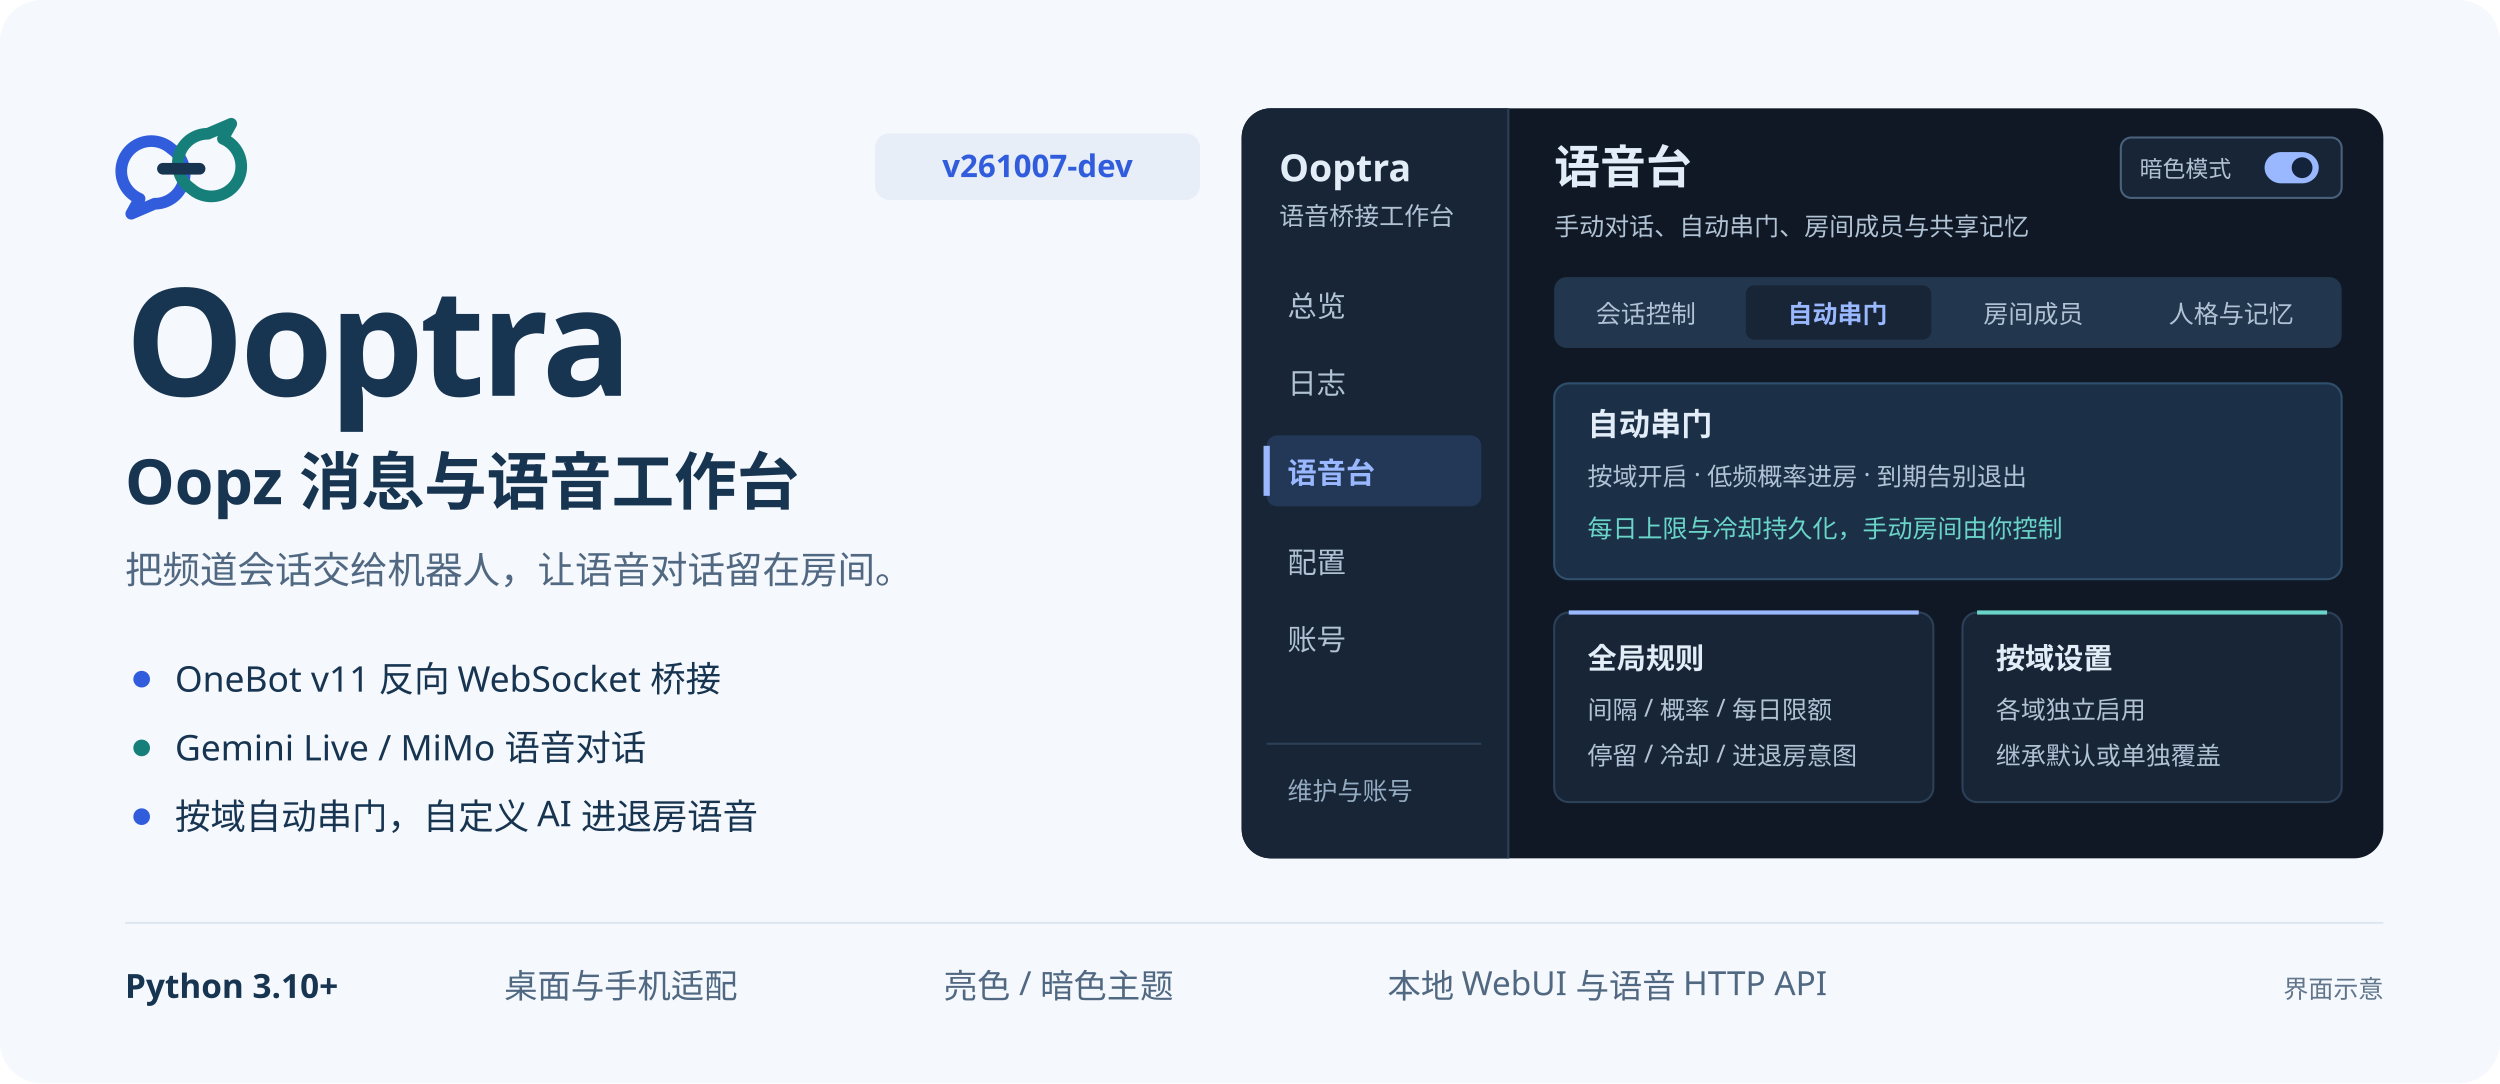
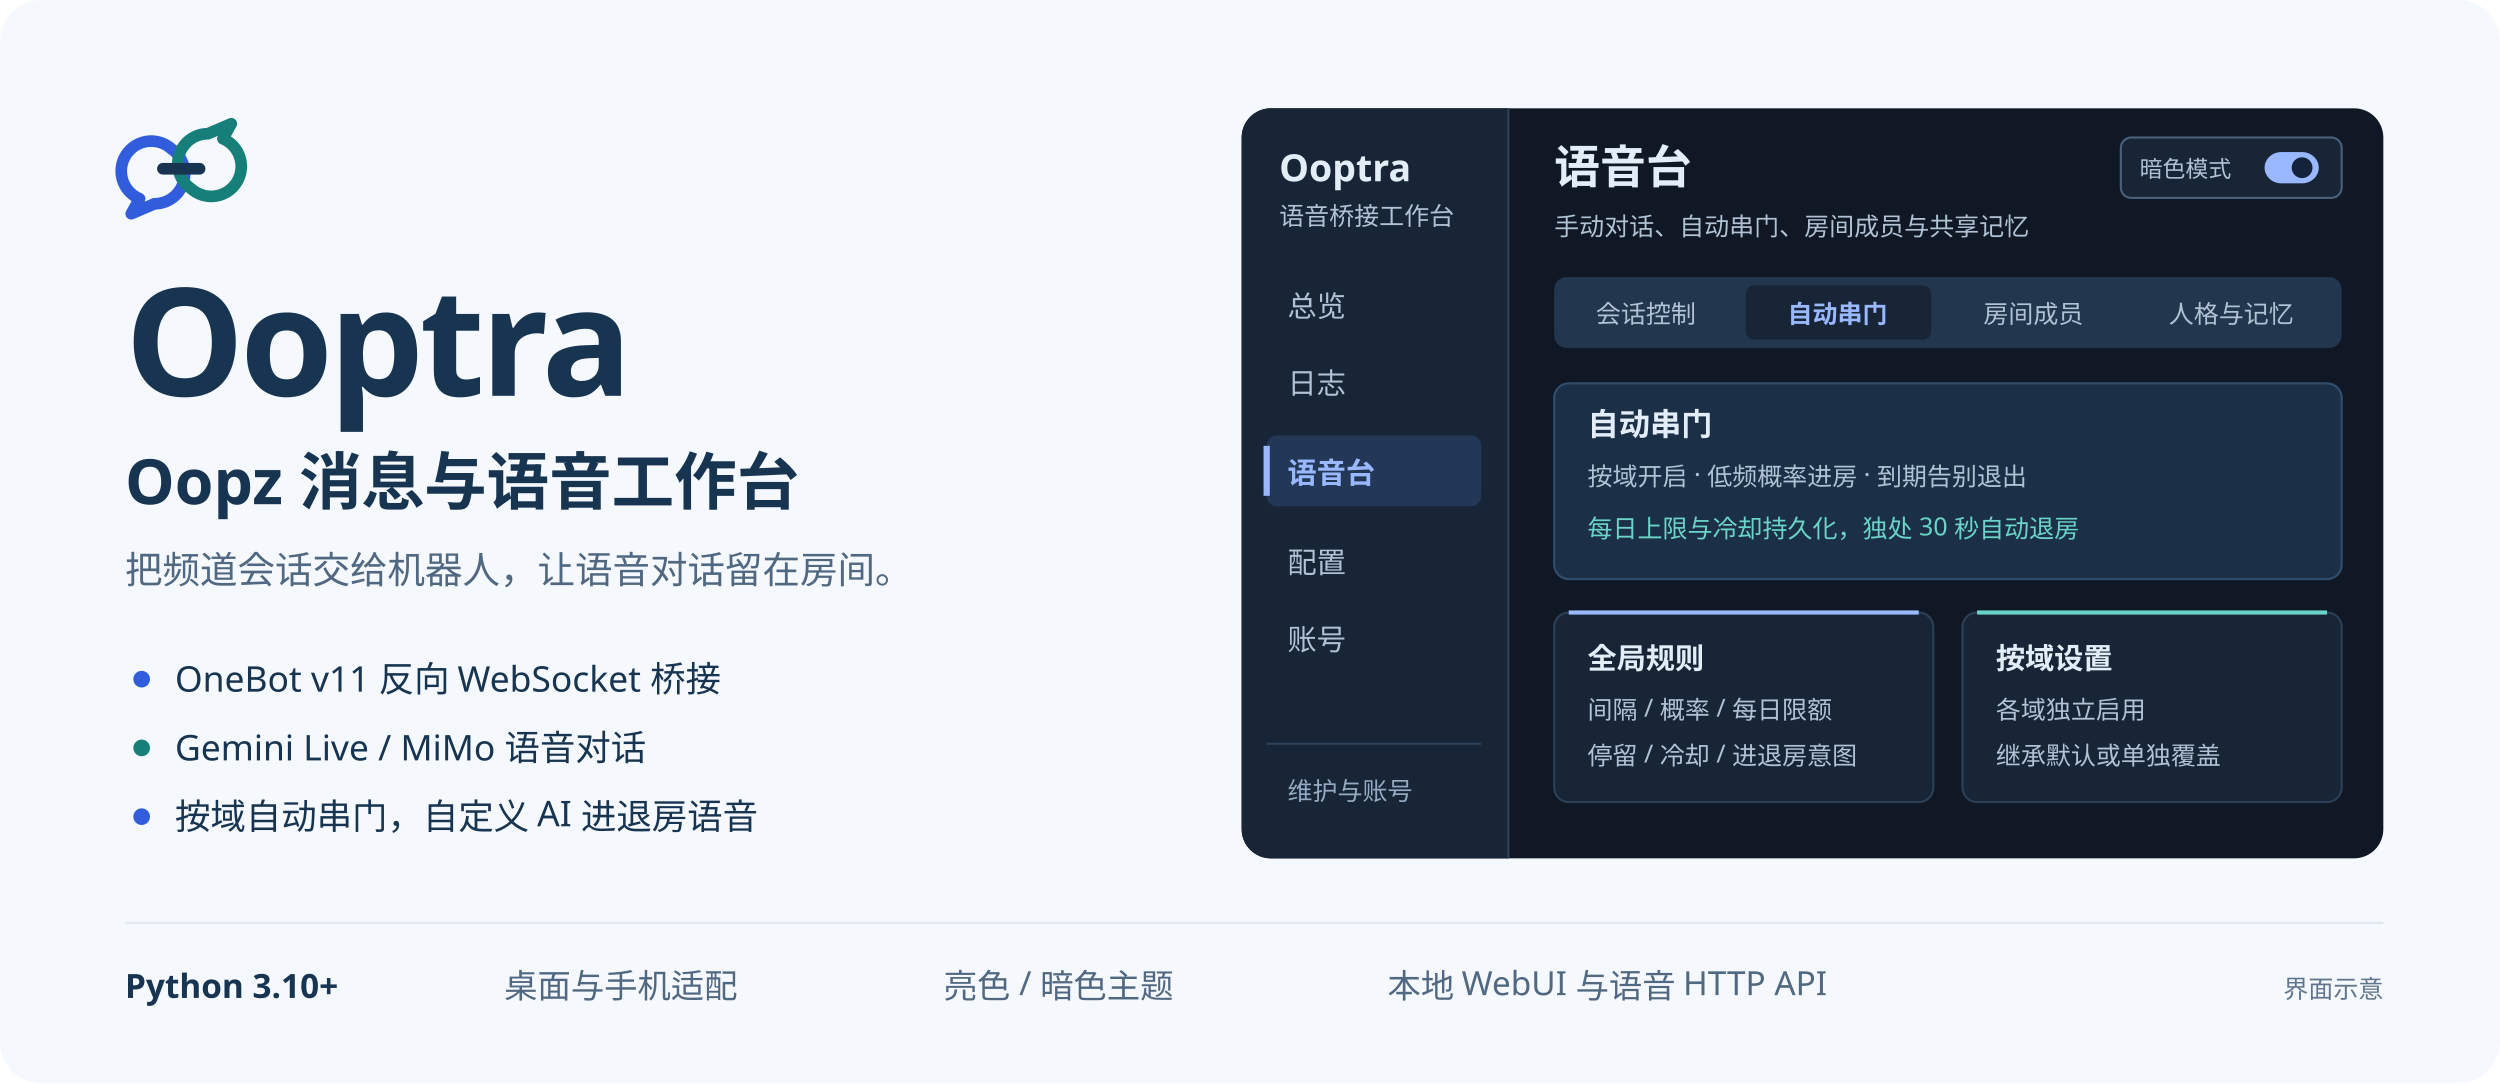
<svg xmlns="http://www.w3.org/2000/svg" width="1200" height="520" viewBox="0 0 1200 520" role="img" aria-labelledby="hero-title hero-desc">
  <defs>
    <g id="hero-logo" fill="none" stroke-width="7" stroke-linejoin="round">
      <path d="M34 28a18 18 0 1 0-19 30l-5 9 14-6a18 18 0 0 0 10-33Z" stroke="#315DDC" />
      <path d="M46 52a18 18 0 1 0 19-30l5-9-14 6a18 18 0 0 0-10 33Z" stroke="#167F7A" />
      <path d="M29 40h22" stroke="#173451" stroke-linecap="round" />
    </g>
  </defs>
  <g font-family="Segoe UI, Microsoft YaHei UI, PingFang SC, sans-serif">
    <rect width="1200" height="520" rx="20" fill="#F5F8FC" />
    <use href="#hero-logo" transform="translate(55 49) scale(.8)" />
-     <rect x="420" y="64" width="156" height="32" rx="7" fill="#E7EEF7" />
-     <text x="498" y="85" text-anchor="middle" font-size="15" font-weight="600" fill="#315DDC">v261007-dev</text>
    <text x="60" y="190" font-size="72" font-weight="700" letter-spacing="-2" fill="#173451">Ooptra</text>
    <text x="60" y="242" font-size="30" font-weight="600" fill="#173451">Oopz 消息与语音工作台</text>
    <text x="60" y="280" font-size="18" fill="#506881">把频道会话交给机器人，让语音对话留在房间。</text>
    <circle cx="68" cy="326" r="4" fill="#315DDC" />
    <text x="84" y="332" font-size="17" fill="#173451">OneBot v11 反向 WebSocket 桥接</text>
    <circle cx="68" cy="359" r="4" fill="#167F7A" />
    <text x="84" y="365" font-size="17" fill="#173451">Gemini Live / MiMo 语音对话</text>
    <circle cx="68" cy="392" r="4" fill="#315DDC" />
    <text x="84" y="398" font-size="17" fill="#173451">按域自动串门，自定义 AI 进退房语音</text>
    <rect x="596" y="52" width="548" height="360" rx="14" fill="#0F1824" />
    <path d="M610 52h114v360H610a14 14 0 0 1-14-14V66a14 14 0 0 1 14-14Z" fill="#172537" />
    <path d="M724 52v360" stroke="#2C4058" />
    <text x="614" y="87" font-size="18" font-weight="700" fill="#E2EDF7">Ooptra</text>
    <text x="614" y="108" font-size="12" fill="#B0C2D4">语音桥接工作台</text>
    <text x="618" y="152" font-size="14" fill="#B0C2D4">总览</text>
    <text x="618" y="189" font-size="14" fill="#B0C2D4">日志</text>
    <rect x="608" y="209" width="103" height="34" rx="5" fill="#233857" />
    <path d="M608 214v24" stroke="#9AB8FF" stroke-width="3" />
    <text x="618" y="232" font-size="14" font-weight="600" fill="#9AB8FF">语音台</text>
    <text x="618" y="275" font-size="14" fill="#B0C2D4">配置</text>
    <text x="618" y="312" font-size="14" fill="#B0C2D4">账号</text>
    <path d="M608 357h103" stroke="#2C4058" />
    <text x="618" y="384" font-size="12" fill="#94AAC0">维护与账号</text>
    <text x="746" y="88" font-size="22" font-weight="650" fill="#E2EDF7">语音台</text>
    <rect x="1018" y="66" width="106" height="29" rx="5" fill="#172537" stroke="#49617B" />
    <text x="1027" y="85" font-size="11" fill="#B0C2D4">暗色模式</text>
    <rect x="1087" y="73" width="26" height="15" rx="8" fill="#9AB8FF" />
    <circle cx="1105" cy="80.5" r="5" fill="#14233C" />
    <text x="746" y="113" font-size="12" fill="#B0C2D4">手动对话、自动串门、房间成员与共享记忆</text>
    <rect x="746" y="133" width="378" height="34" rx="6" fill="#22364D" />
    <rect x="838" y="137" width="89" height="26" rx="4" fill="#172537" />
    <text x="790" y="155" text-anchor="middle" font-size="12" fill="#B0C2D4">会话控制</text>
    <text x="882" y="155" text-anchor="middle" font-size="12" font-weight="600" fill="#9AB8FF">自动串门</text>
    <text x="976" y="155" text-anchor="middle" font-size="12" fill="#B0C2D4">房间成员</text>
    <text x="1071" y="155" text-anchor="middle" font-size="12" fill="#B0C2D4">人格与记忆</text>
    <rect x="746" y="184" width="378" height="94" rx="7" fill="#1B3047" stroke="#304F6C" />
    <text x="762" y="209" font-size="15" font-weight="600" fill="#E2EDF7">自动串门</text>
    <text x="762" y="233" font-size="12" fill="#B0C2D4">按域开启 · 低频概率进房 · 到期告别退出</text>
-     <text x="762" y="258" font-size="12" fill="#69D4C7">每日上限与冷却持久化，手动房间由你控制</text>
+     <text x="762" y="258" font-size="12" fill="#69D4C7">每日上限与冷却持久化，独处 30 秒自动退房</text>
    <rect x="746" y="294" width="182" height="91" rx="7" fill="#172537" stroke="#2C4058" />
    <rect x="942" y="294" width="182" height="91" rx="7" fill="#172537" stroke="#2C4058" />
    <path d="M753 294h168" stroke="#9AB8FF" stroke-width="2" />
    <path d="M949 294h168" stroke="#69D4C7" stroke-width="2" />
    <text x="762" y="321" font-size="14" font-weight="600" fill="#E2EDF7">全局规则</text>
    <text x="762" y="345" font-size="12" fill="#B0C2D4">间隔 / 概率 / 每日限额</text>
    <text x="762" y="367" font-size="12" fill="#B0C2D4">停留 / 冷却 / 进退房意图</text>
    <text x="958" y="321" font-size="14" font-weight="600" fill="#E2EDF7">按域设置</text>
    <text x="958" y="345" font-size="12" fill="#B0C2D4">各域独立启用</text>
    <text x="958" y="367" font-size="12" fill="#B0C2D4">继承默认或单独覆盖</text>
    <path d="M60 443h1084" stroke="#DFE7F0" />
    <text x="60" y="479" font-size="16" font-weight="600" fill="#173451">Python 3.10+</text>
    <text x="242" y="479" font-size="16" fill="#506881">桌面与手机适配</text>
    <text x="453" y="479" font-size="16" fill="#506881">亮色 / 暗色主题</text>
    <text x="666" y="479" font-size="16" fill="#506881">本地 WebUI 与语音 HTTP API</text>
    <text x="1144" y="479" text-anchor="end" font-size="12" fill="#61768C">界面示意</text>
  </g>
</svg>
